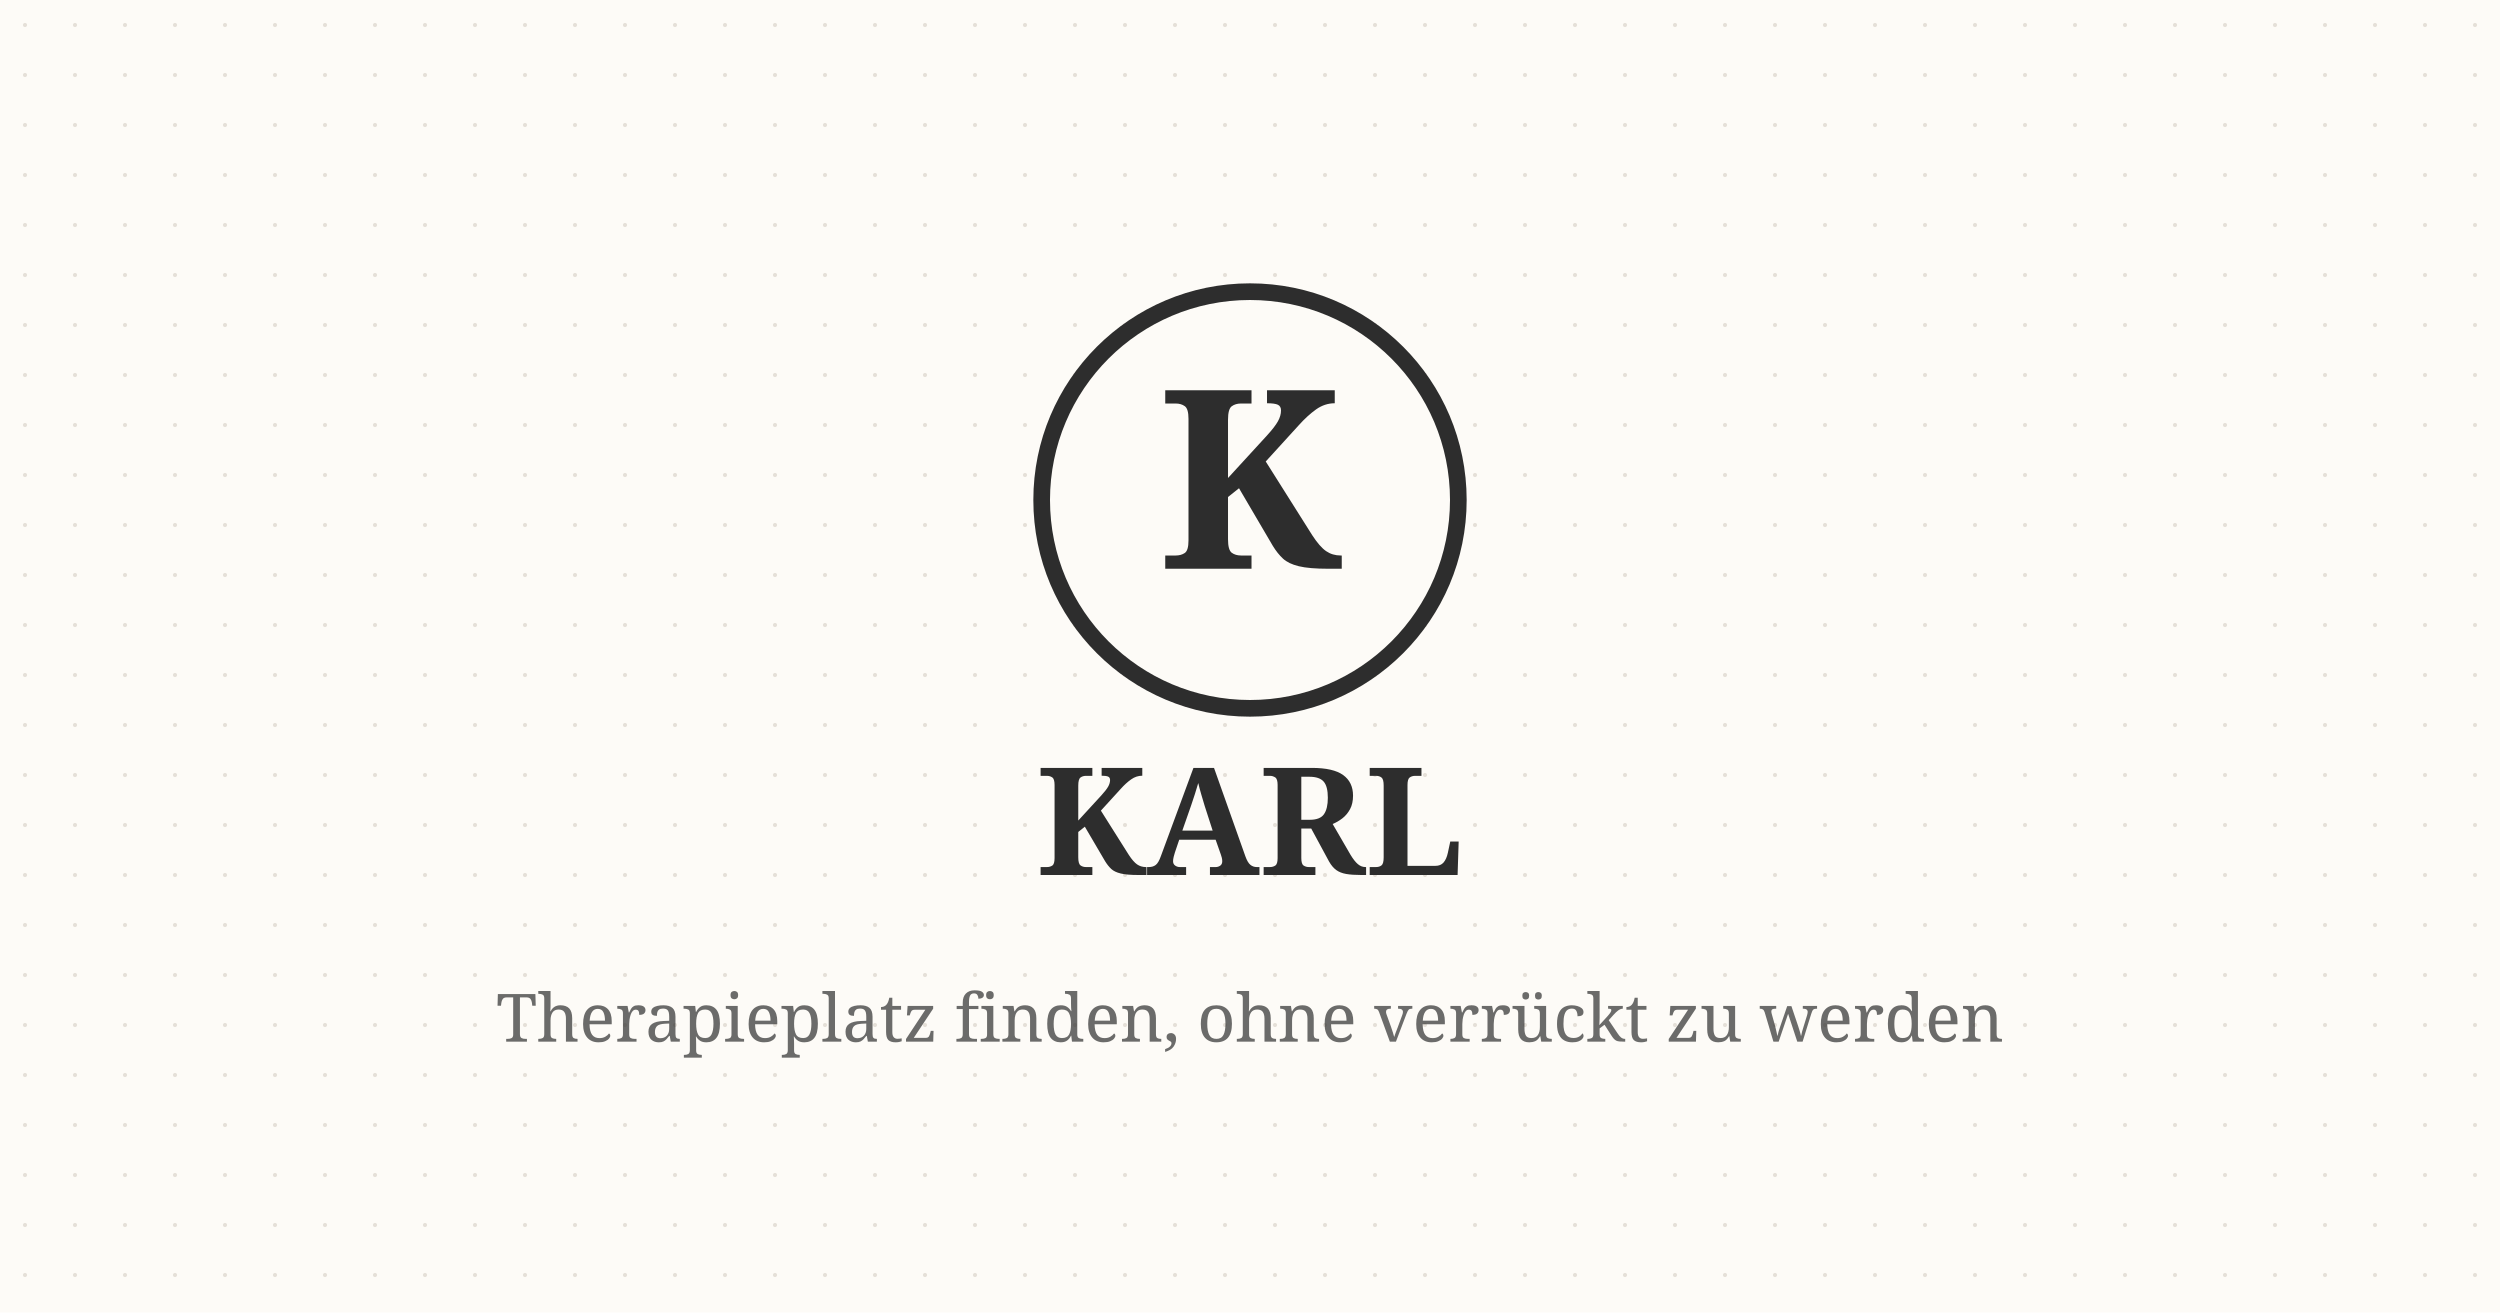
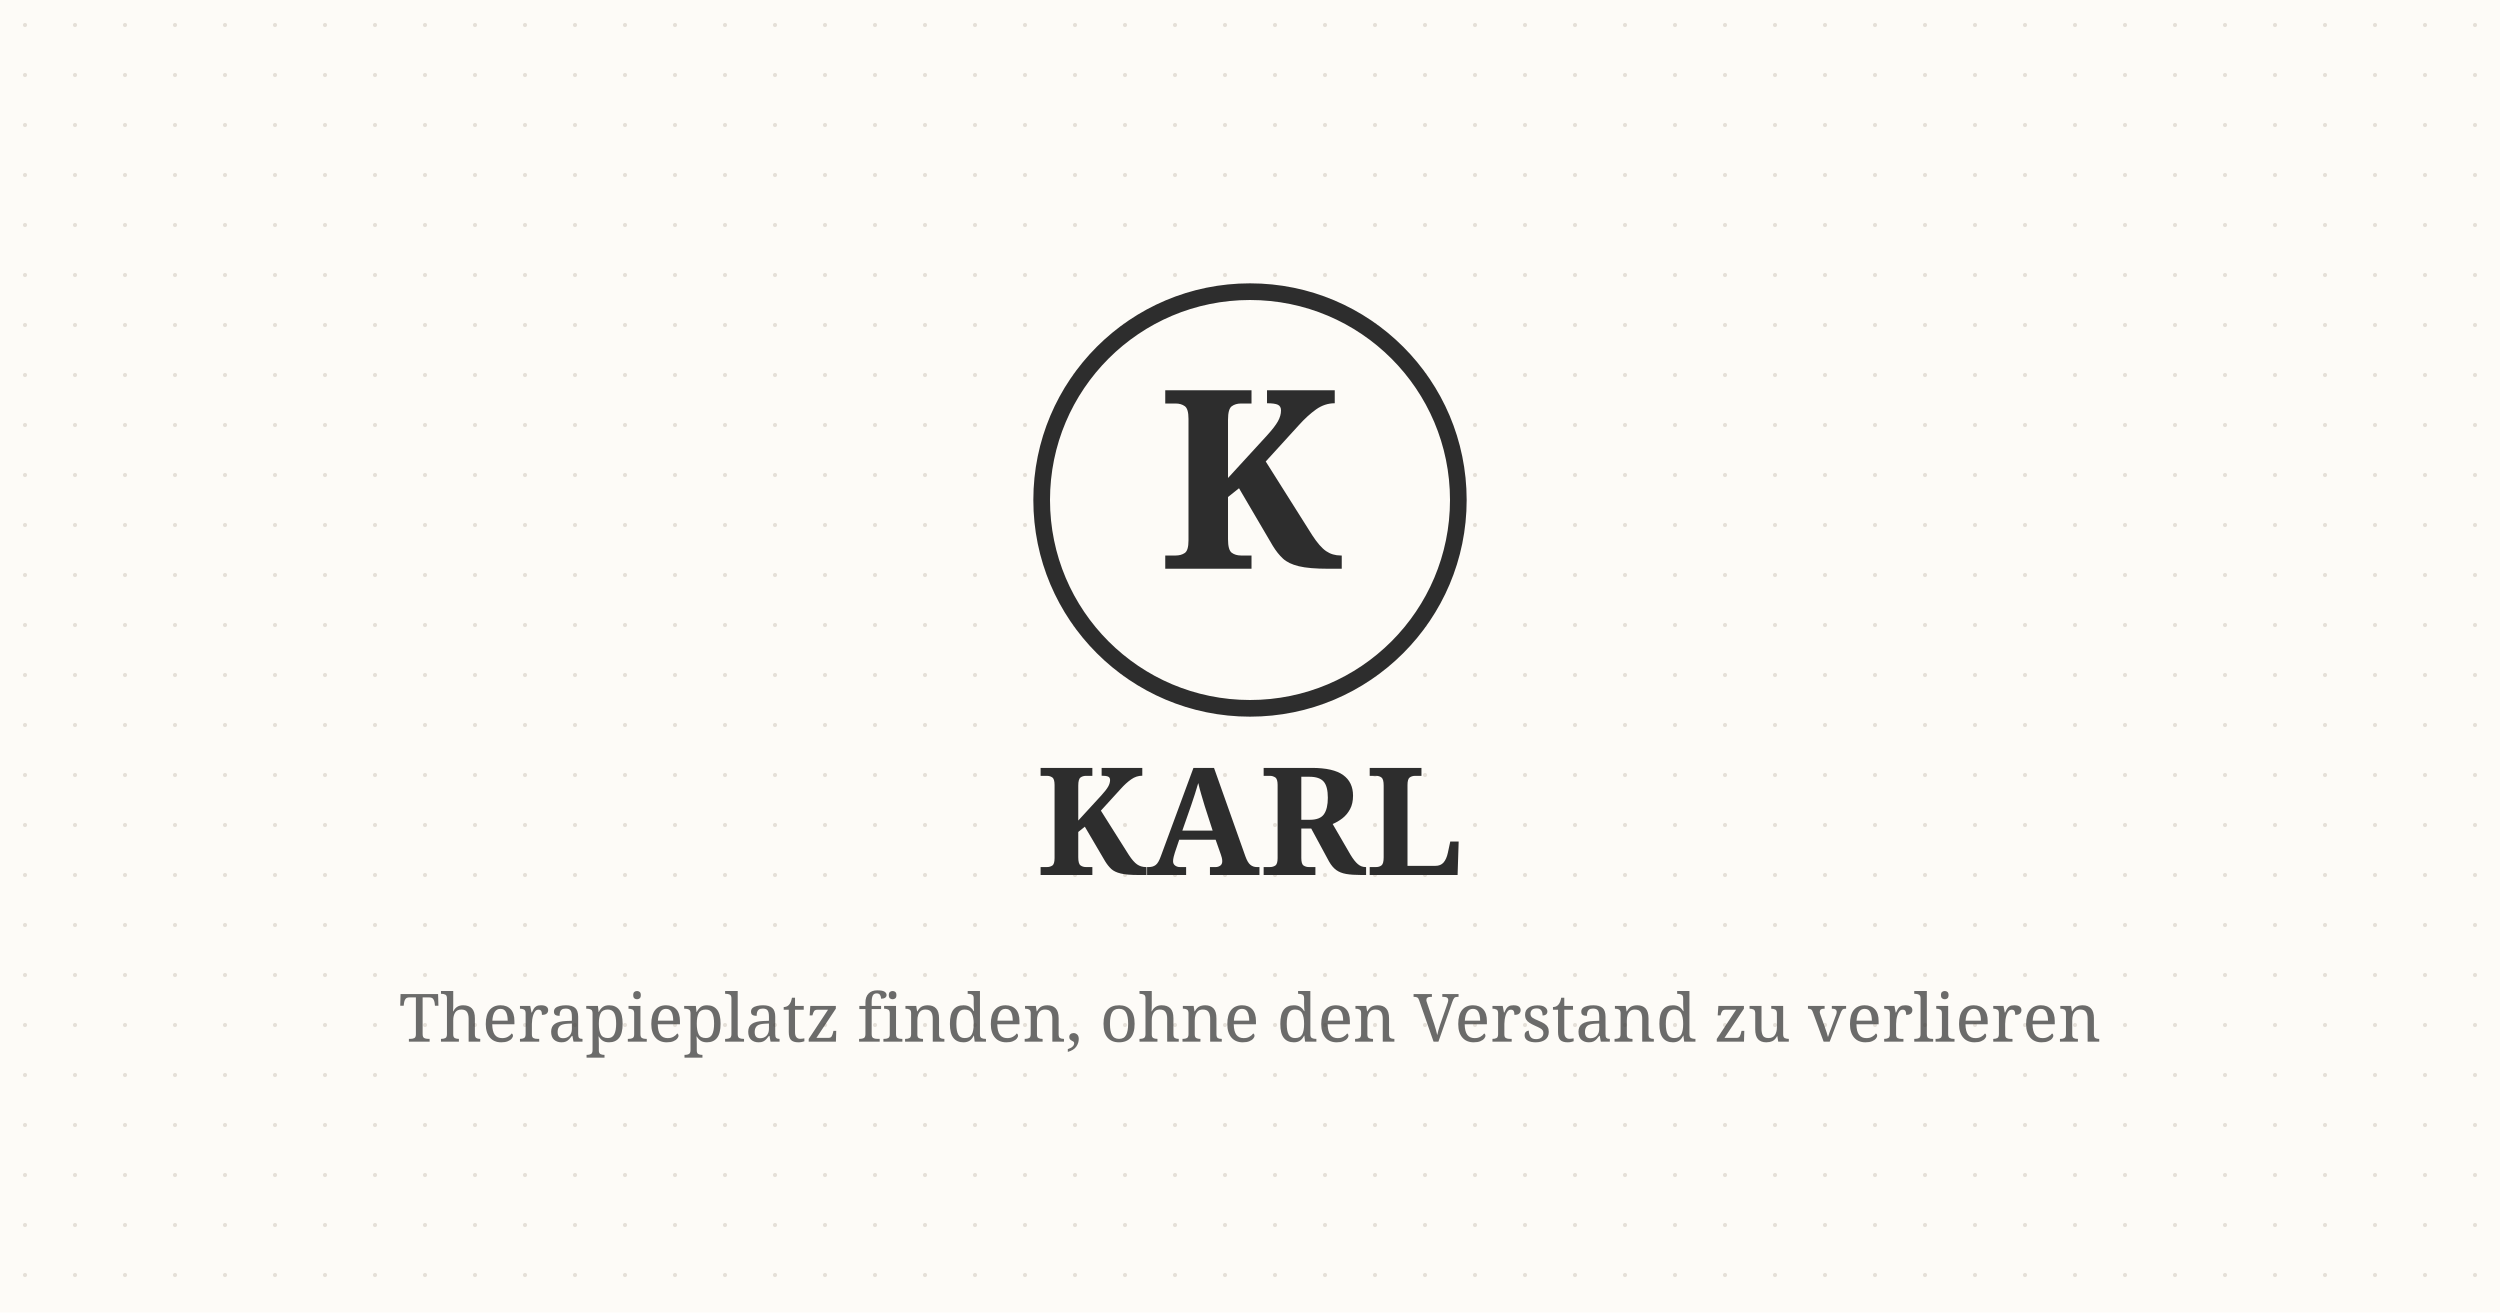
<svg xmlns="http://www.w3.org/2000/svg" width="1200" height="630" viewBox="0 0 1200 630">
  <rect width="1200" height="630" fill="#fdfbf7" />
  <defs>
    <pattern id="dots" patternUnits="userSpaceOnUse" width="24" height="24">
      <circle cx="12" cy="12" r="1" fill="#e5e0d8" />
    </pattern>
  </defs>
  <rect width="1200" height="630" fill="url(#dots)" />
  <circle cx="600" cy="240" r="100" fill="#fdfbf7" stroke="#2d2d2d" stroke-width="8" />
  <text x="600" y="273" font-family="Georgia, serif" font-size="120" font-weight="700" fill="#2d2d2d" text-anchor="middle">K</text>
  <text x="600" y="420" font-family="Georgia, serif" font-size="72" font-weight="700" fill="#2d2d2d" text-anchor="middle">KARL</text>
-   <text x="600" y="500" font-family="Georgia, serif" font-size="32" fill="#2d2d2d" text-anchor="middle" opacity="0.7">Therapieplatz finden, ohne verrückt zu werden</text>
+   <text x="600" y="500" font-family="Georgia, serif" font-size="32" fill="#2d2d2d" text-anchor="middle" opacity="0.7">Therapieplatz finden, ohne den Verstand zu verlieren</text>
</svg>
